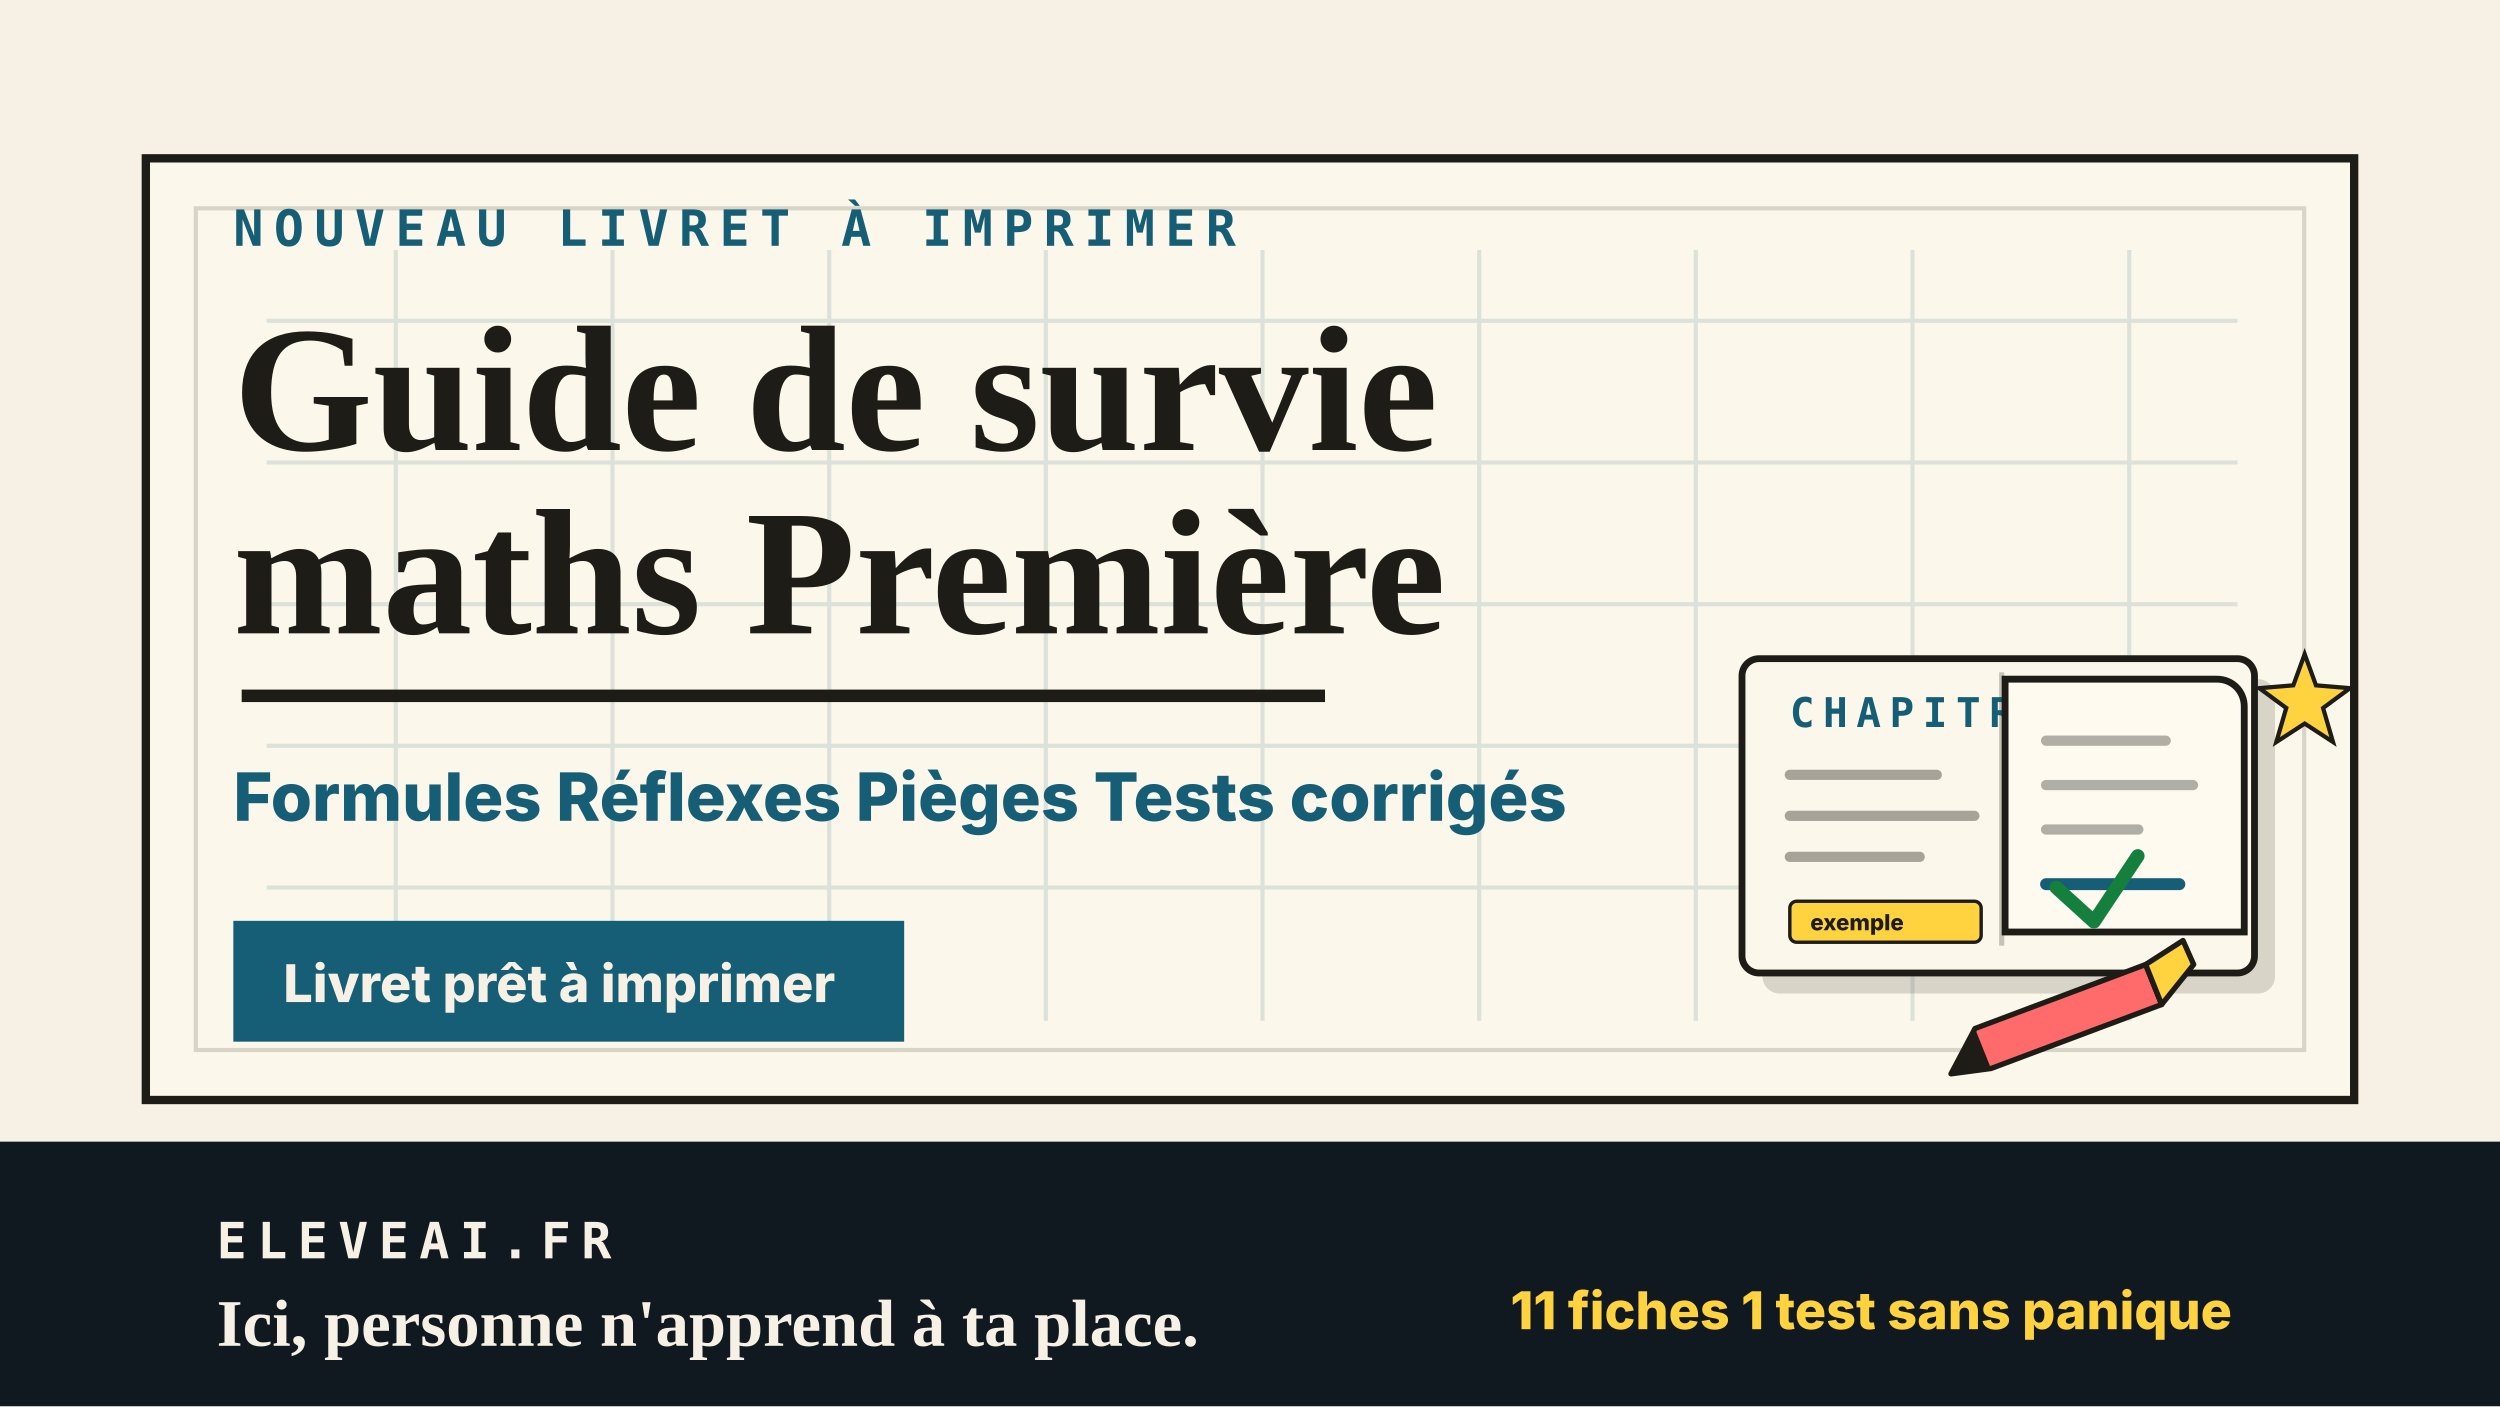
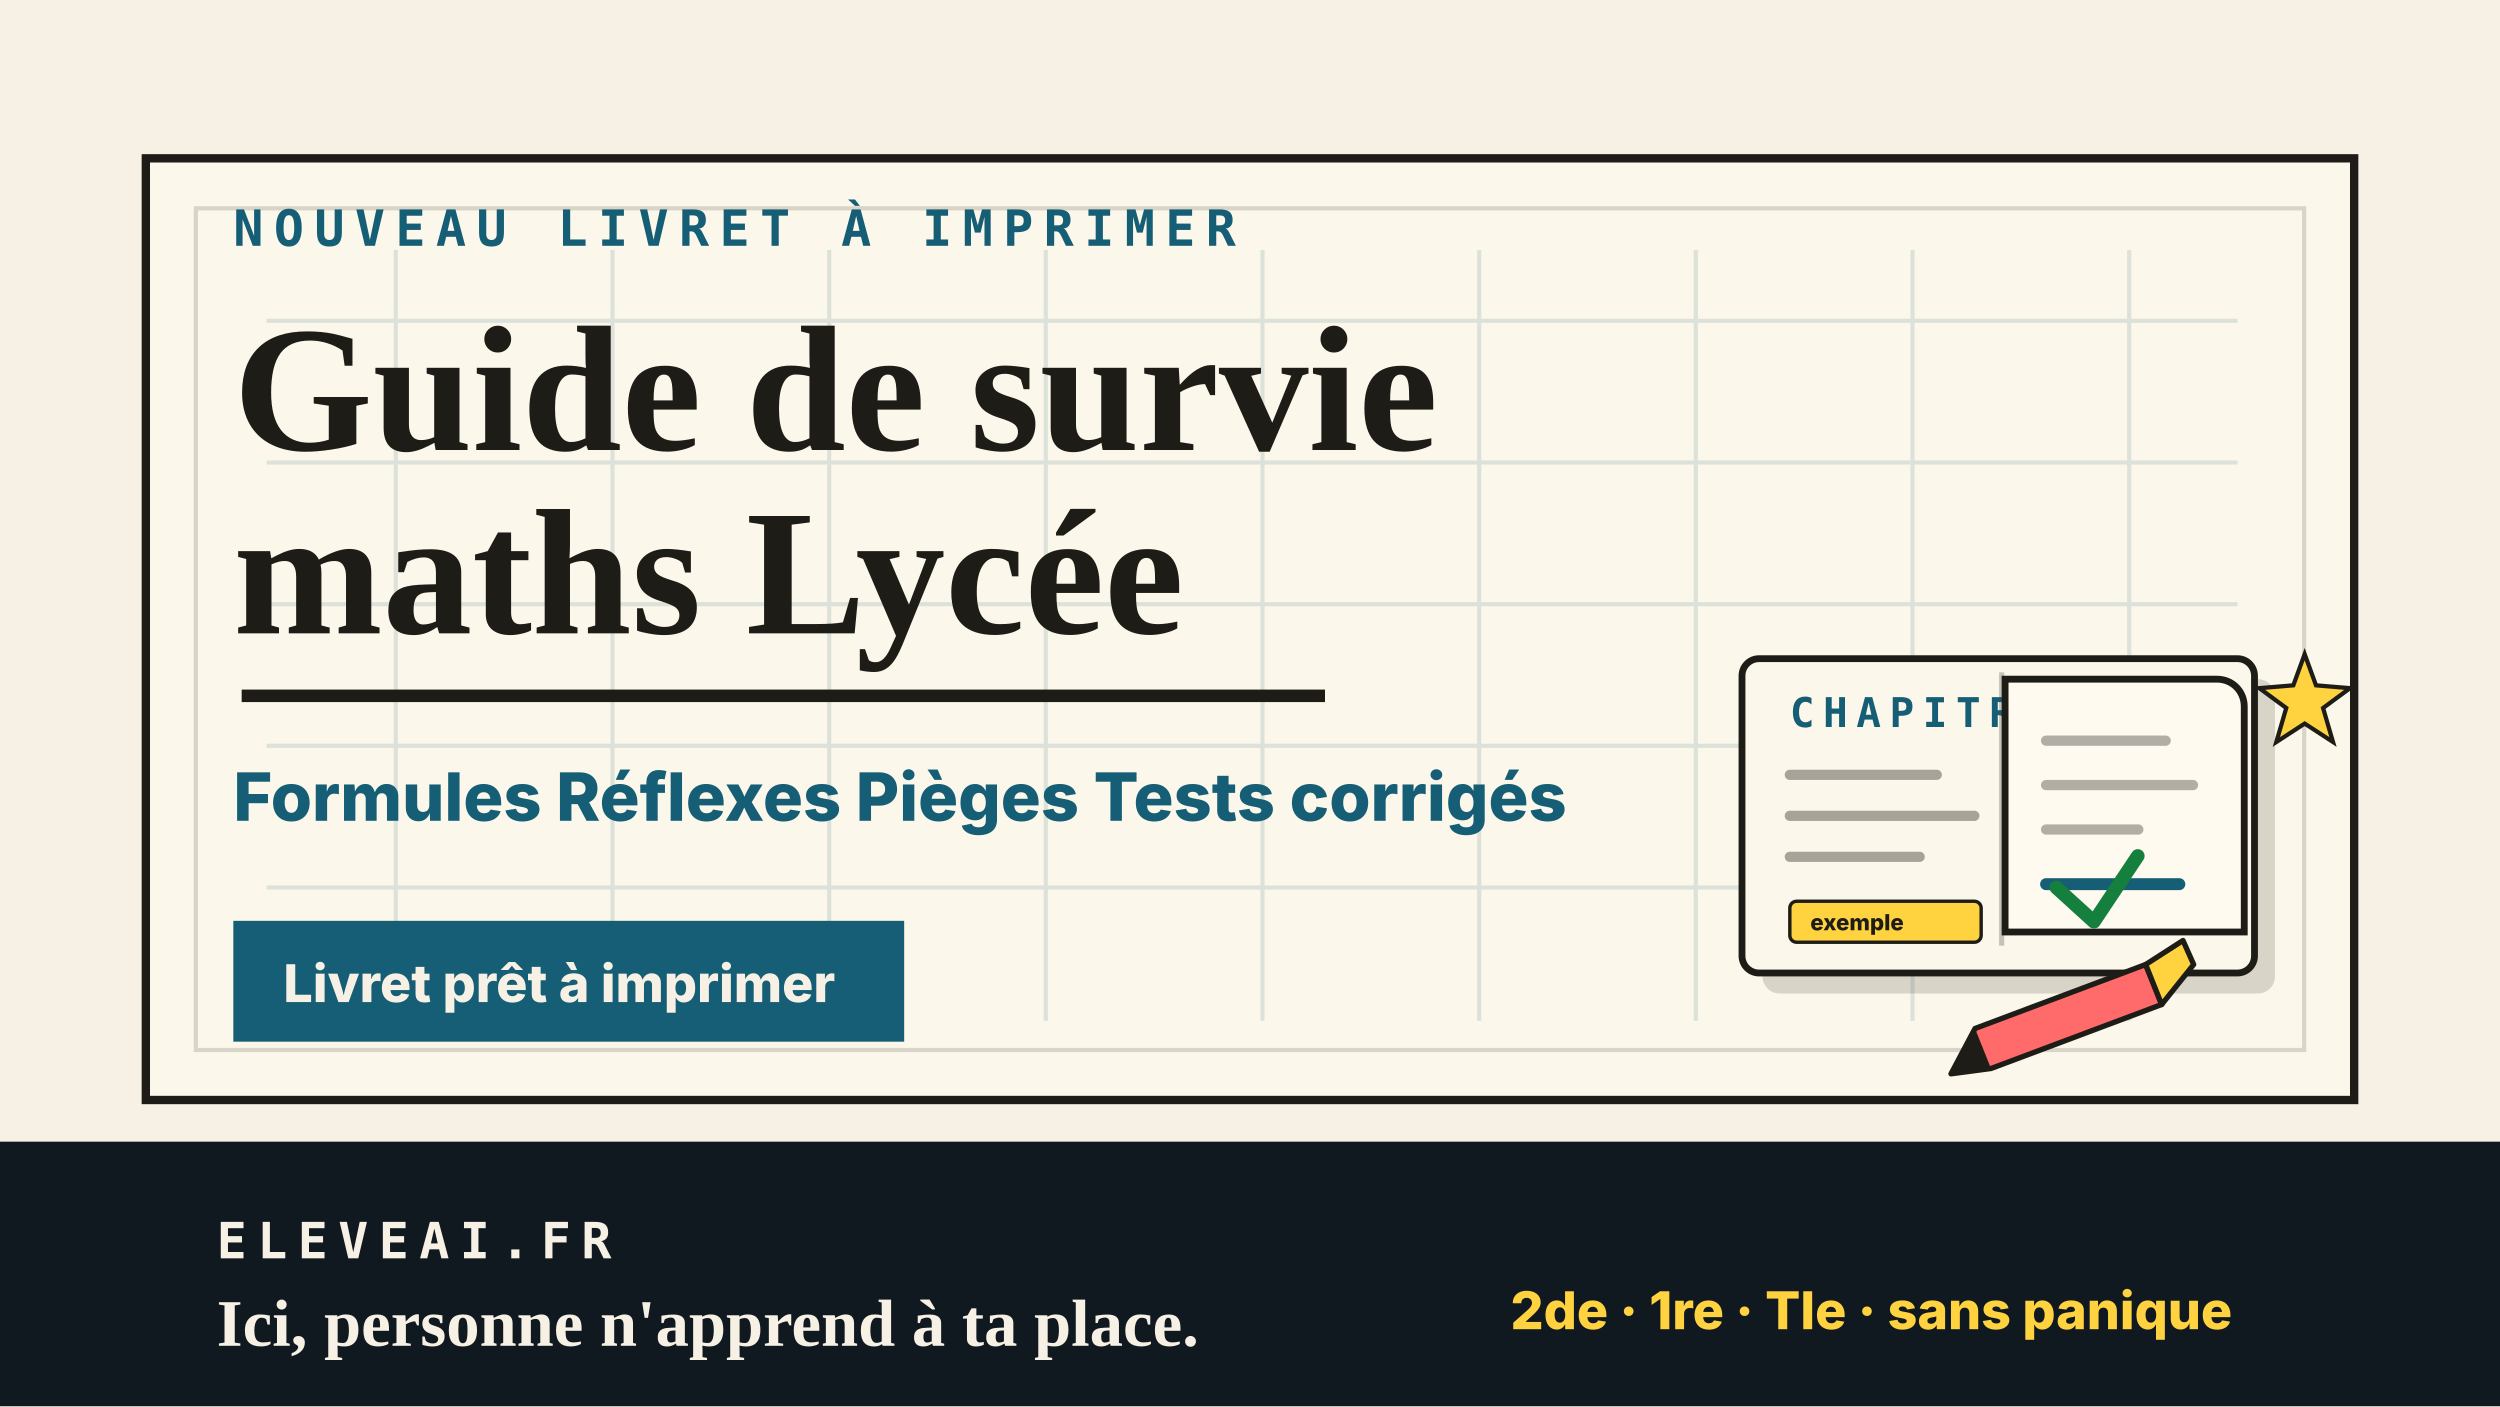
<svg xmlns="http://www.w3.org/2000/svg" viewBox="0 0 1200 675" role="img" aria-labelledby="title desc">
  <style>
    @keyframes pageTurn { 0%, 20%, 100% { transform: rotateY(0deg); } 46%, 62% { transform: rotateY(-58deg); } }
    @keyframes pencilMove { 0%, 100% { transform: translate(0, 0) rotate(-18deg); } 50% { transform: translate(32px, -18px) rotate(-18deg); } }
    @keyframes checkDraw { 0%, 44% { stroke-dashoffset: 76; opacity: .3; } 72%, 100% { stroke-dashoffset: 0; opacity: 1; } }
    @keyframes pulse { 0%, 100% { opacity: .45; transform: scale(1); } 50% { opacity: 1; transform: scale(1.08); } }
    @keyframes float { 0%, 100% { transform: translateY(0); } 50% { transform: translateY(-7px); } }
    .page-turn { animation: pageTurn 5.4s ease-in-out infinite; transform-origin: 119px 34px; transform-box: fill-box; }
    .pencil { animation: pencilMove 4.2s ease-in-out infinite; transform-origin: center; transform-box: fill-box; }
    .check { stroke-dasharray: 76; animation: checkDraw 5.4s ease-in-out infinite; }
    .spark { animation: pulse 2.4s ease-in-out infinite; transform-origin: center; transform-box: fill-box; }
    .float { animation: float 4.8s ease-in-out infinite; }
    .small { font: 800 24px ui-monospace, SFMono-Regular, Menlo, Consolas, monospace; letter-spacing: 5px; }
    .serif { font-family: Georgia, "Times New Roman", serif; font-weight: 900; }
    .sans { font-family: Inter, Arial, sans-serif; font-weight: 800; }
    @media (prefers-reduced-motion: reduce) { .page-turn, .pencil, .check, .spark, .float { animation-duration: 24s; } }
  </style>
  <rect width="1200" height="675" fill="#f6f1e4" />
  <path d="M0 548h1200v127H0z" fill="#101820" />
  <path d="M70 76h1060v452H70z" fill="#fbf7ea" stroke="#1d1c16" stroke-width="4" />
  <path d="M94 100h1012v404H94z" fill="none" stroke="#1d1c16" stroke-opacity=".16" stroke-width="2" />
  <g opacity=".14" stroke="#155e75" stroke-width="2">
    <path d="M128 154h946M128 222h946M128 290h946M128 358h946M128 426h946" />
    <path d="M190 120v370M294 120v370M398 120v370M502 120v370M606 120v370M710 120v370M814 120v370M918 120v370M1022 120v370" />
  </g>
  <g transform="translate(112 118)">
    <text class="small" x="0" y="0" fill="#155e75">NOUVEAU LIVRET À IMPRIMER</text>
    <text class="serif" x="0" y="98" fill="#1d1c16" font-size="86">Guide de survie</text>
-     <text class="serif" x="0" y="186" fill="#1d1c16" font-size="86">maths Première</text>
+     <text class="serif" x="0" y="186" fill="#1d1c16" font-size="86">maths Lycée</text>
    <path d="M4 216h520" stroke="#1d1c16" stroke-width="6" />
    <text class="sans" x="0" y="276" fill="#155e75" font-size="32">Formules  Réflexes  Pièges  Tests corrigés</text>
    <g transform="translate(0 324)">
      <rect x="0" y="0" width="322" height="58" rx="0" fill="#155e75" />
      <text class="sans" x="24" y="39" fill="#f6f1e4" font-size="25">Livret prêt à imprimer</text>
    </g>
  </g>
  <g transform="translate(846 326) scale(0.82)">
    <g class="float">
      <rect x="0" y="0" width="300" height="184" rx="10" fill="#1d1c16" opacity=".16" />
      <rect x="-12" y="-12" width="300" height="184" rx="10" fill="#fbf7ea" stroke="#1d1c16" stroke-width="4" />
      <path d="M140-4v160" stroke="#1d1c16" stroke-opacity=".24" stroke-width="3" />
      <g transform="translate(16 28)">
        <text class="small" x="0" y="0" fill="#155e75" font-size="12" letter-spacing="2">CHAPITRE 01</text>
        <path d="M0 28h86M0 52h108M0 76h76" stroke="#1d1c16" stroke-opacity=".38" stroke-width="6" stroke-linecap="round" />
        <rect x="0" y="102" width="112" height="24" rx="4" fill="#ffd23f" stroke="#1d1c16" stroke-width="2" />
        <text class="sans" x="12" y="119" fill="#1d1c16" font-size="13">exemple</text>
      </g>
      <g class="page-turn">
        <path d="M142 0h124c9 0 16 7 16 16v132H142z" fill="#fffaf0" stroke="#1d1c16" stroke-width="4" />
        <path d="M166 36h70M166 62h86M166 88h54" stroke="#1d1c16" stroke-opacity=".34" stroke-width="6" stroke-linecap="round" />
        <path d="M166 120h78" stroke="#155e75" stroke-width="7" stroke-linecap="round" />
      </g>
      <path class="check" d="M172 122l22 20 48-72" fill="none" stroke="#15803d" stroke-width="8" stroke-linecap="round" stroke-linejoin="round" />
    </g>
  </g>
  <g transform="translate(948 486) scale(0.64)">
    <g class="pencil">
      <path d="M0 12l128-48 12 30L12 42l-30 4z" fill="#ff6b6b" stroke="#1d1c16" stroke-width="4" stroke-linejoin="round" />
      <path d="M128-36l12 30 24-30-8-18z" fill="#ffd23f" stroke="#1d1c16" stroke-width="4" stroke-linejoin="round" />
      <path d="M-18 46L0 12l12 30z" fill="#1d1c16" />
    </g>
  </g>
  <g transform="translate(1094 314) scale(0.68)">
    <g class="spark">
      <path d="M18 0l8 22 24 2-19 14 7 24-20-13-20 13 7-24-19-14 24-2z" fill="#ffd23f" stroke="#1d1c16" stroke-width="3" />
    </g>
  </g>
  <text class="small" x="104" y="604" fill="#f6f1e4">ELEVEAI.FR</text>
  <text class="serif" x="104" y="646" fill="#f6f1e4" font-size="32">Ici, personne n'apprend à ta place.</text>
-   <text class="sans" x="725" y="638" fill="#ffd23f" font-size="25">11 fiches  1 test  sans panique</text>
+   <text class="sans" x="725" y="638" fill="#ffd23f" font-size="25">2de · 1re · Tle  ·  sans panique</text>
</svg>
